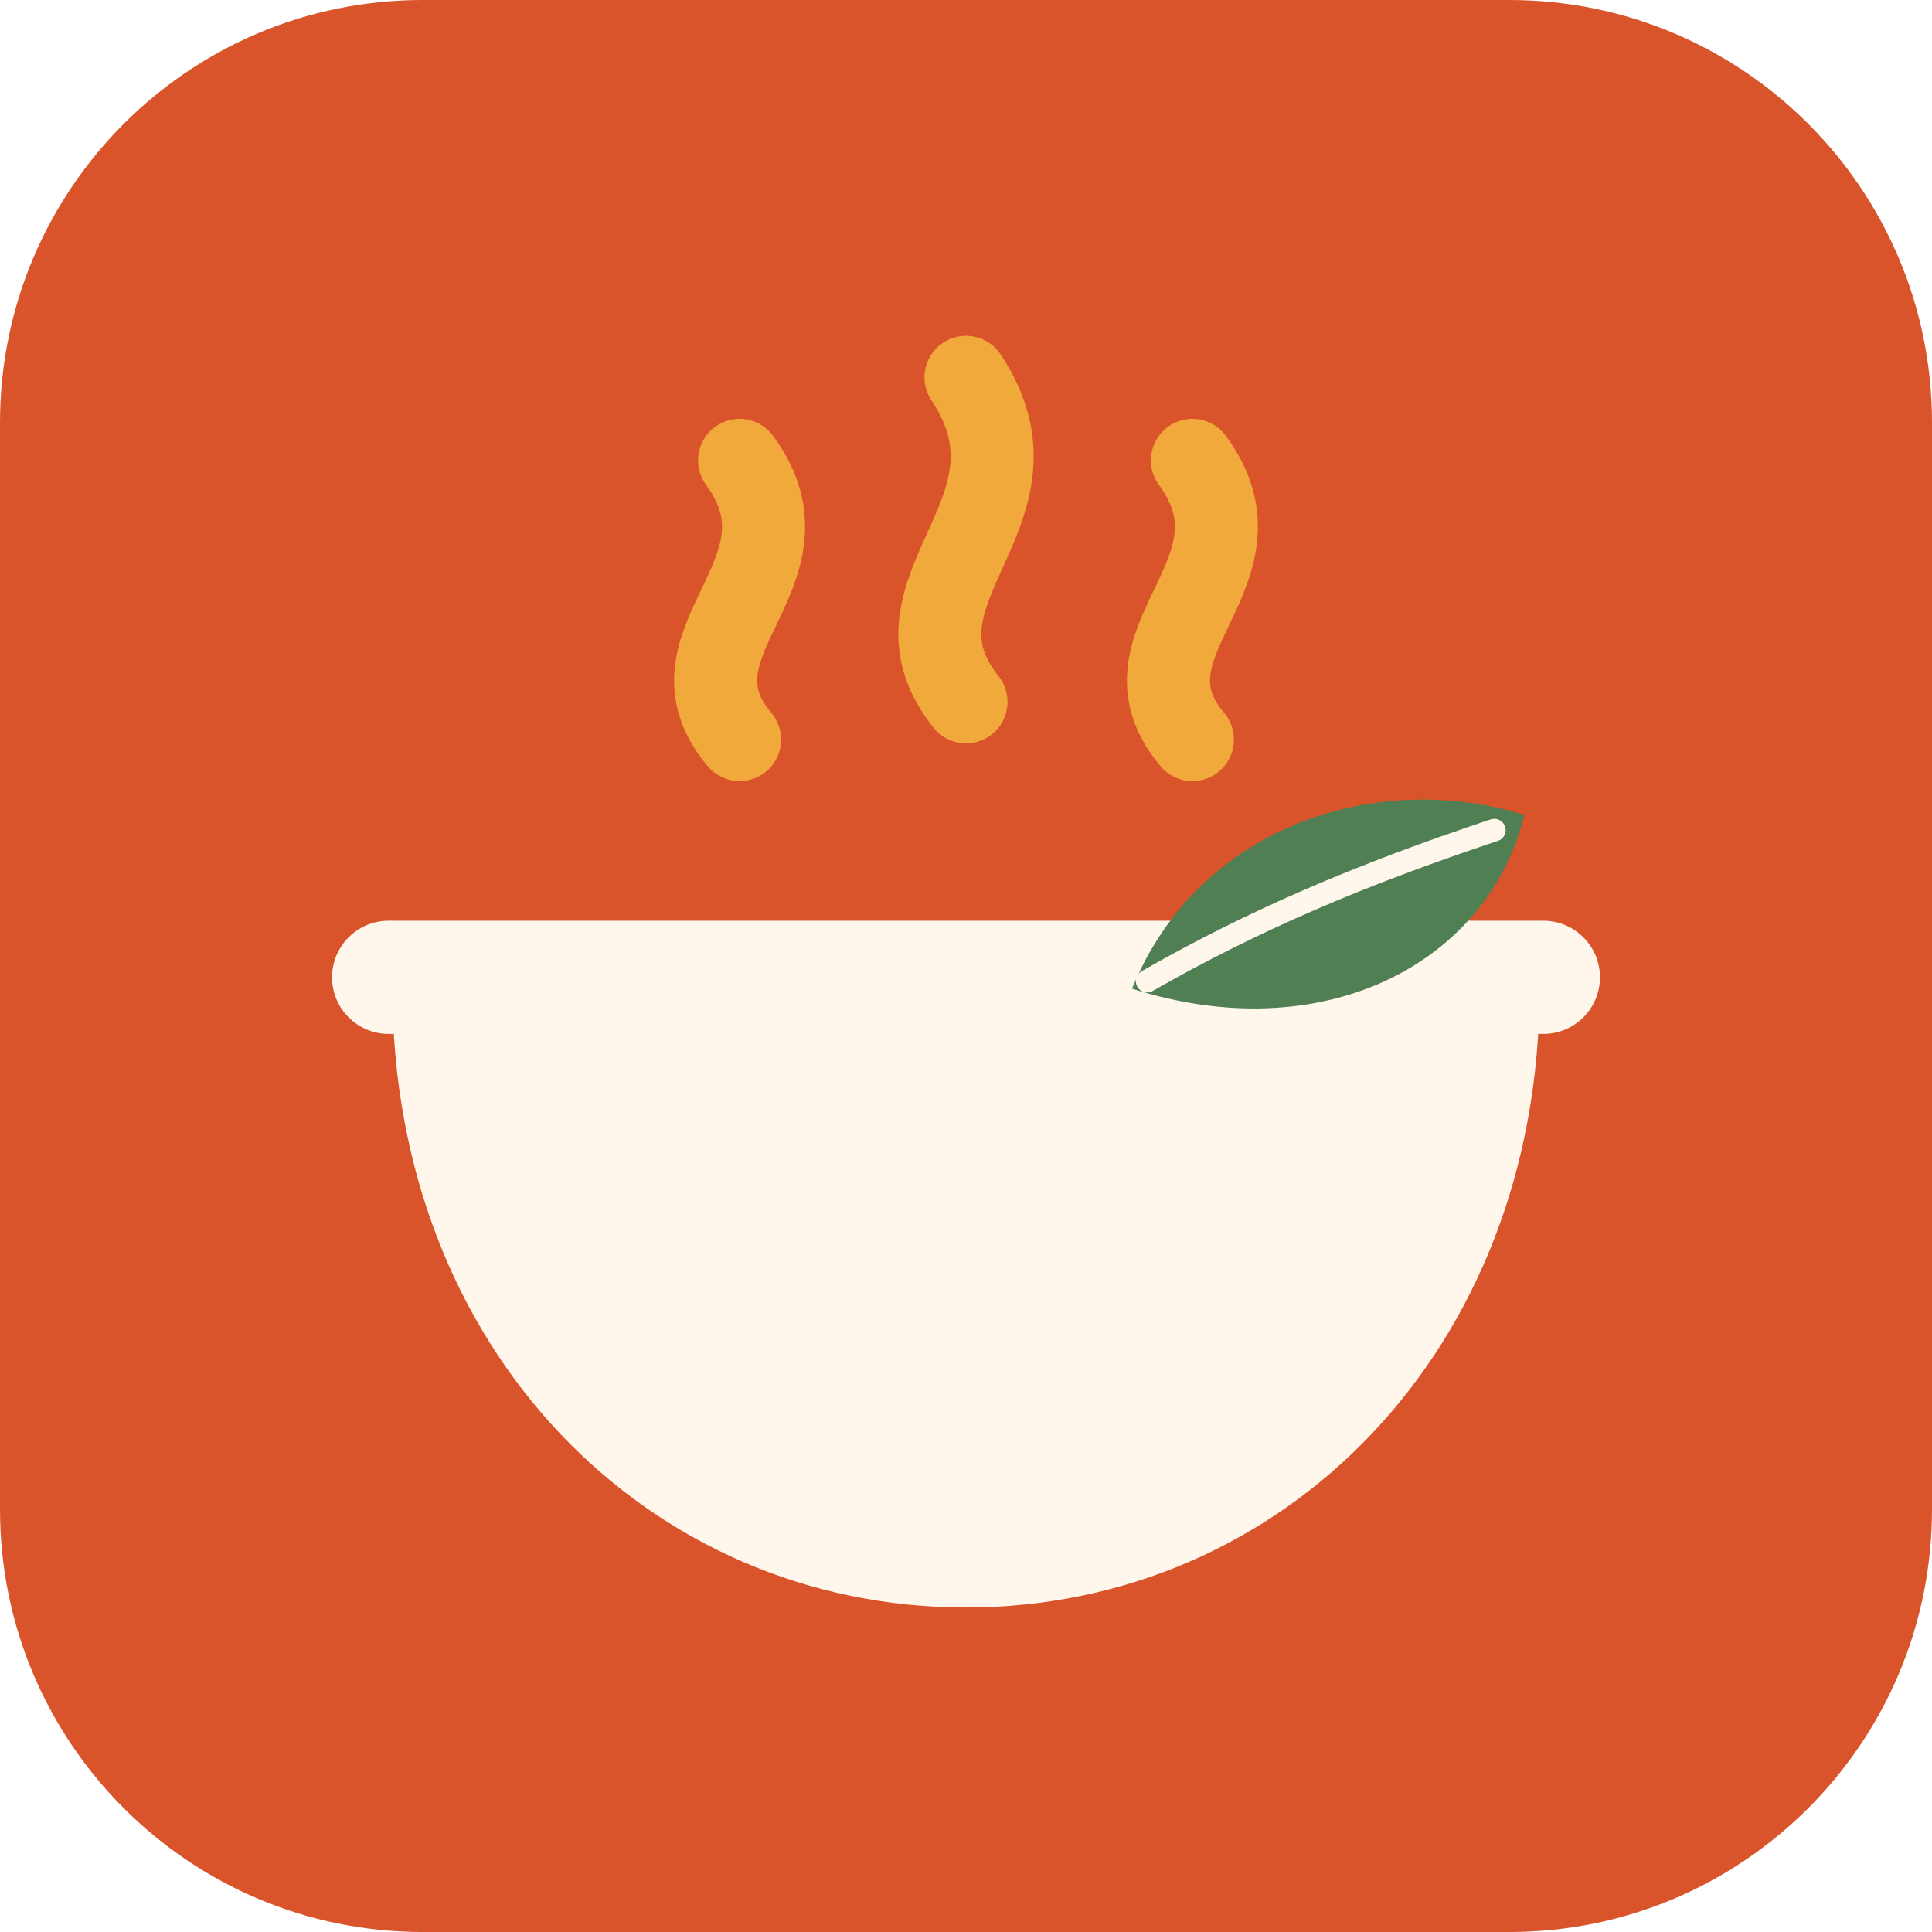
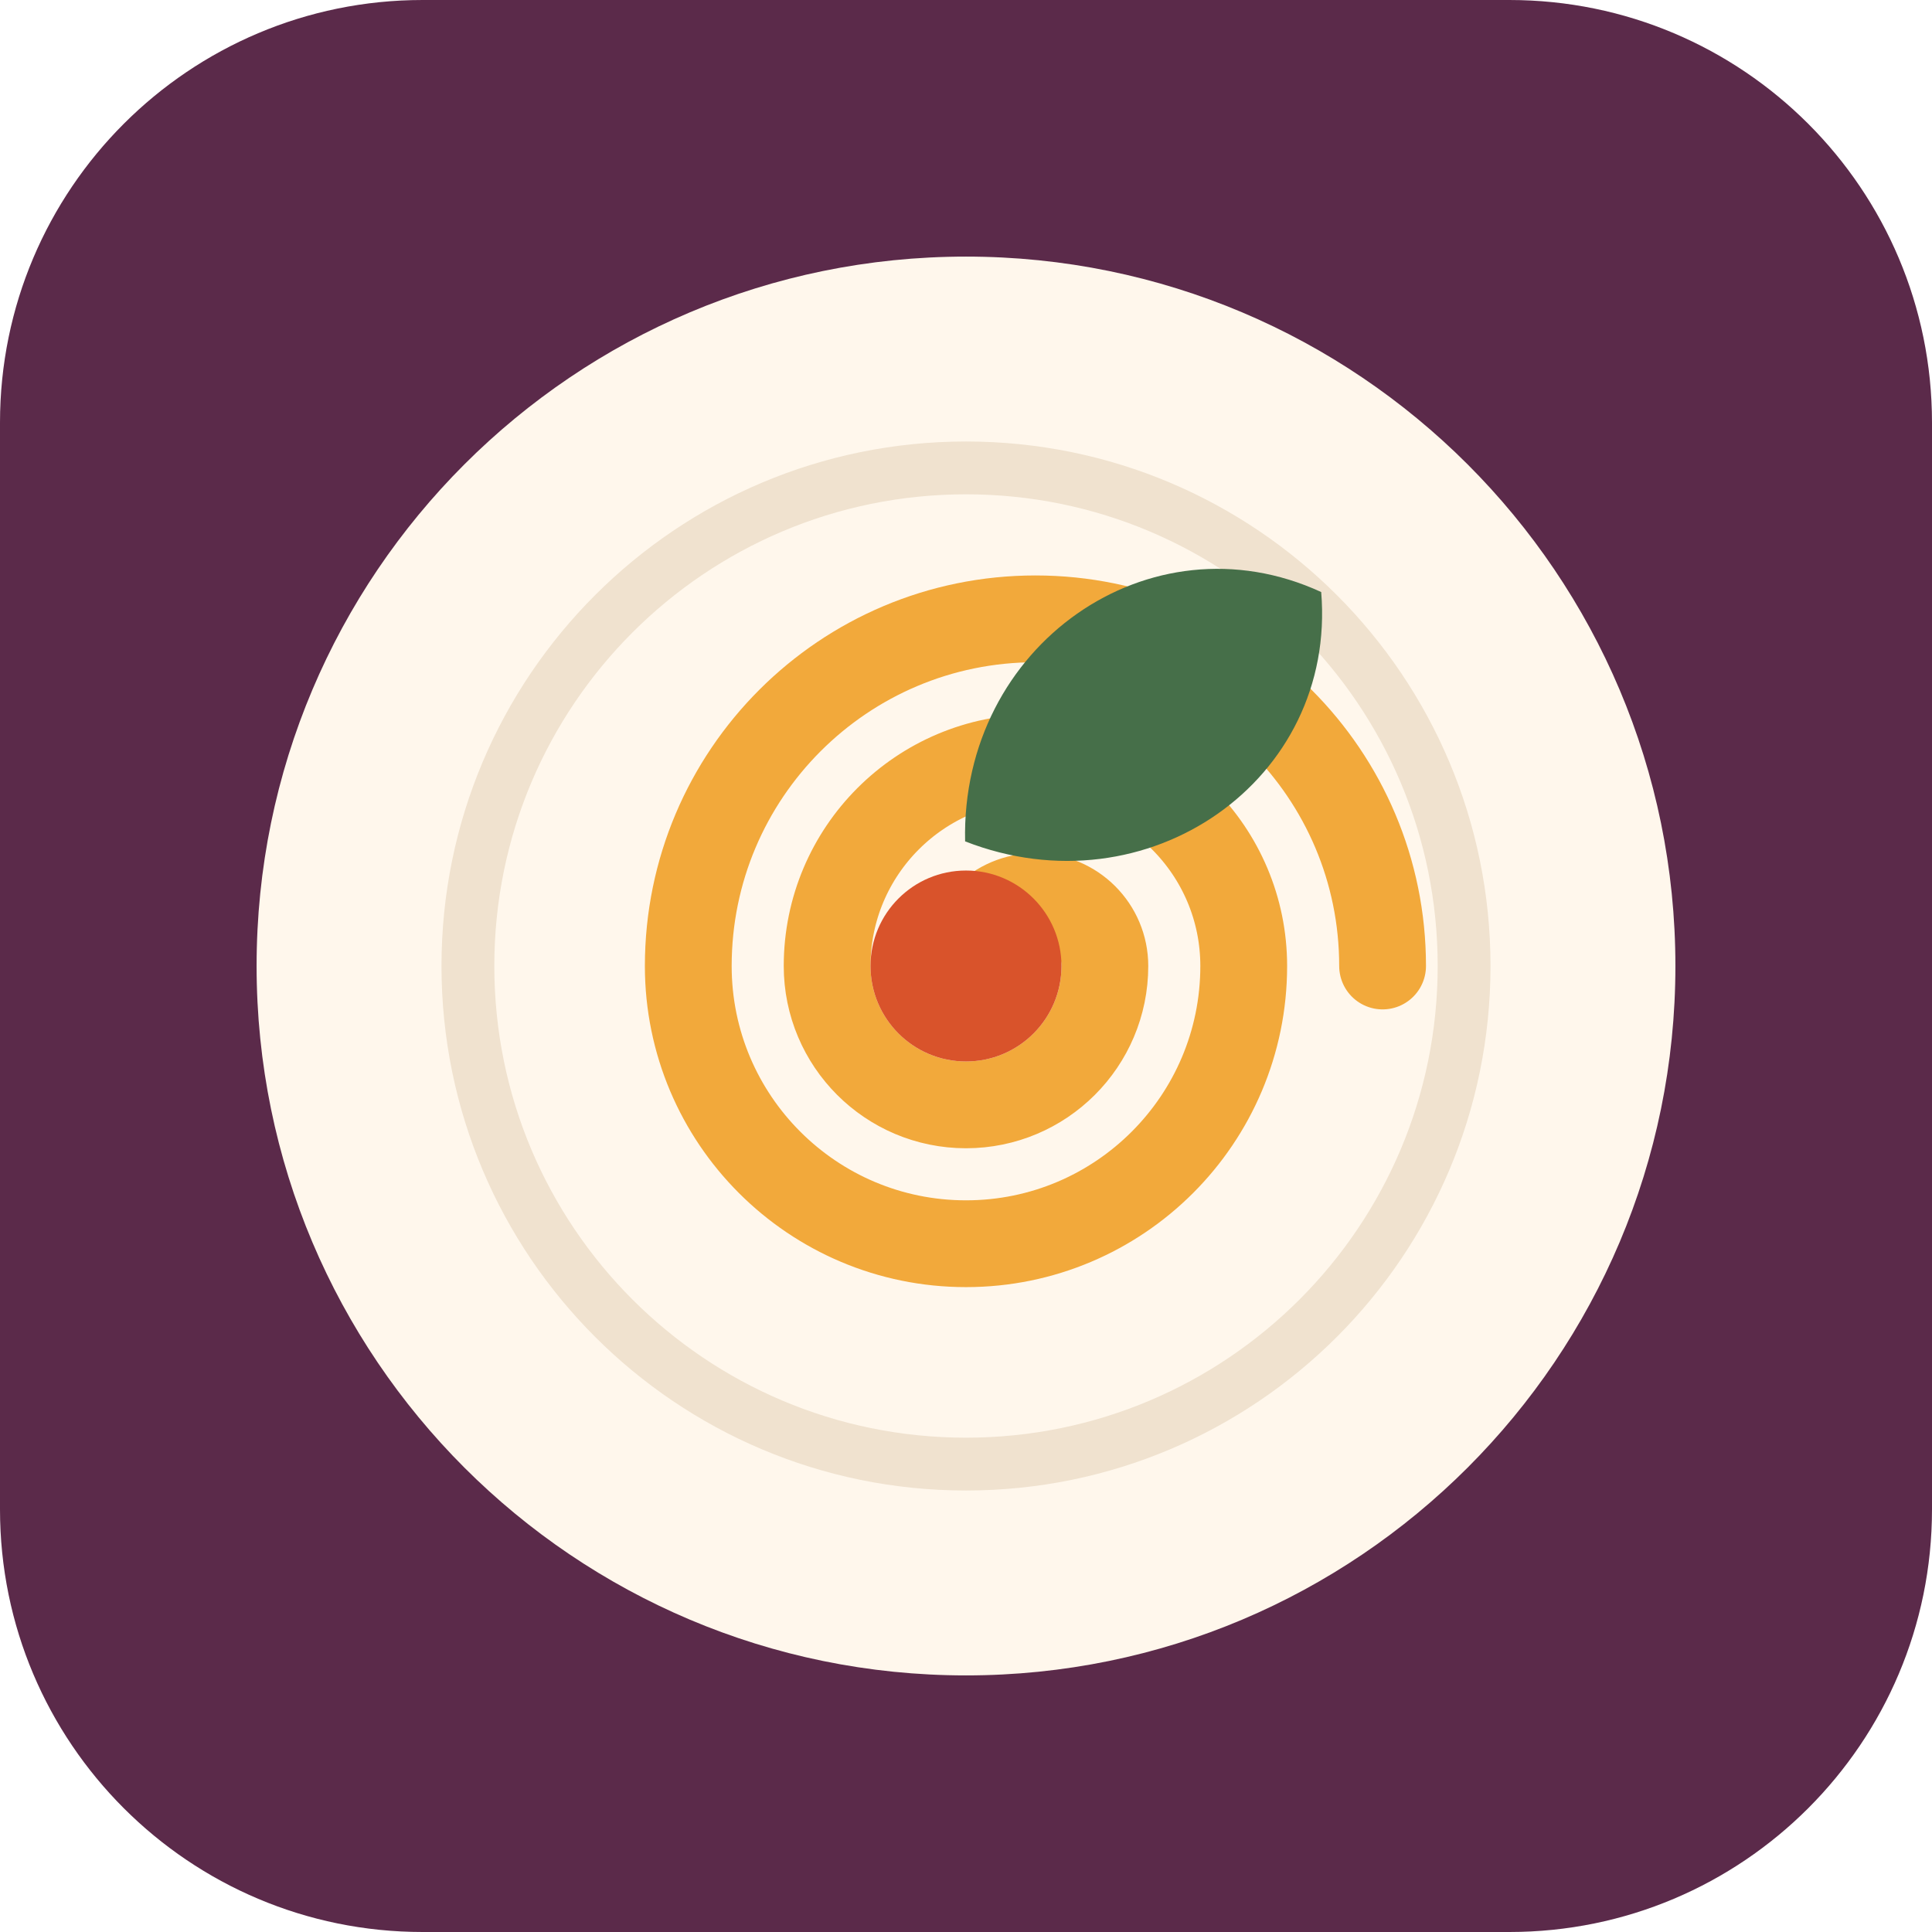
<svg xmlns="http://www.w3.org/2000/svg" viewBox="0 0 512 512">
-   <rect width="512" height="512" rx="112" fill="#D9532B" />
-   <g fill="none" stroke="#F2A93B" stroke-width="22" stroke-linecap="round">
-     <path d="M196 196c-22-26 22-44 0-74" />
-     <path d="M256 186c-24-30 24-50 0-86" />
-     <path d="M316 196c-22-26 22-44 0-74" />
+   <rect width="512" height="512" rx="112" fill="#5B2A4A" />
+   <g transform="translate(0.0 0.0) scale(2.0)">
+     <circle cx="128" cy="128" r="94" fill="#FFF7EC" />
+     <circle cx="128" cy="128" r="66" fill="none" stroke="#F0E2CF" stroke-width="7" />
+     <g transform="translate(128 128) scale(1.15) translate(-128 -128)">
+       <path d="M128 128a8 8 0 0 1 16 0a16 16 0 0 1-32 0a24 24 0 0 1 48 0a32 32 0 0 1-64 0a40 40 0 0 1 80 0" fill="none" stroke="#F2A93B" stroke-width="10" stroke-linecap="round" />
+       <circle cx="128" cy="128" r="11" fill="#D9532B" />
+     </g>
+     <path transform="translate(150 96) rotate(-35) scale(0.9)" d="M-30 0C-14-24 20-24 34 0C20 24-14 24-30 0Z" fill="#466F49" />
  </g>
-   <path d="M104 262h304c0 96-68 164-152 164S104 358 104 262z" fill="#FFF7EC" />
-   <rect x="88" y="244" width="336" height="30" rx="15" fill="#FFF7EC" />
-   <path d="M300 262c18-44 66-58 104-46-10 40-54 62-104 46z" fill="#4F7F52" />
-   <path d="M304 260c28-16 56-28 92-40" stroke="#FFF7EC" stroke-width="6" stroke-linecap="round" fill="none" />
</svg>
